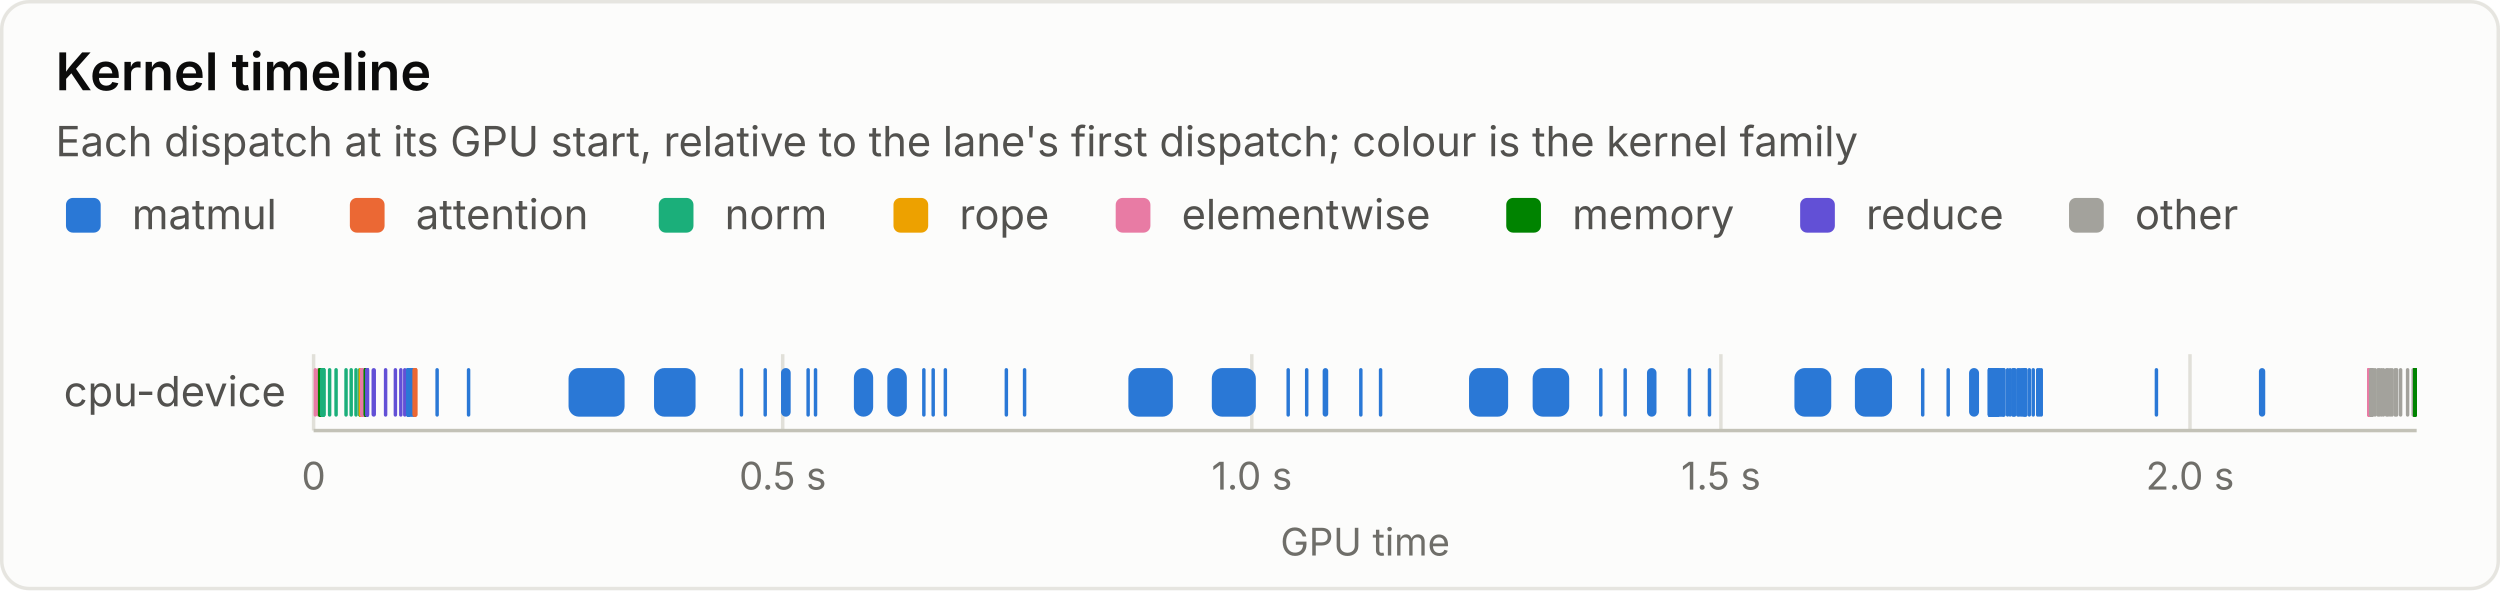
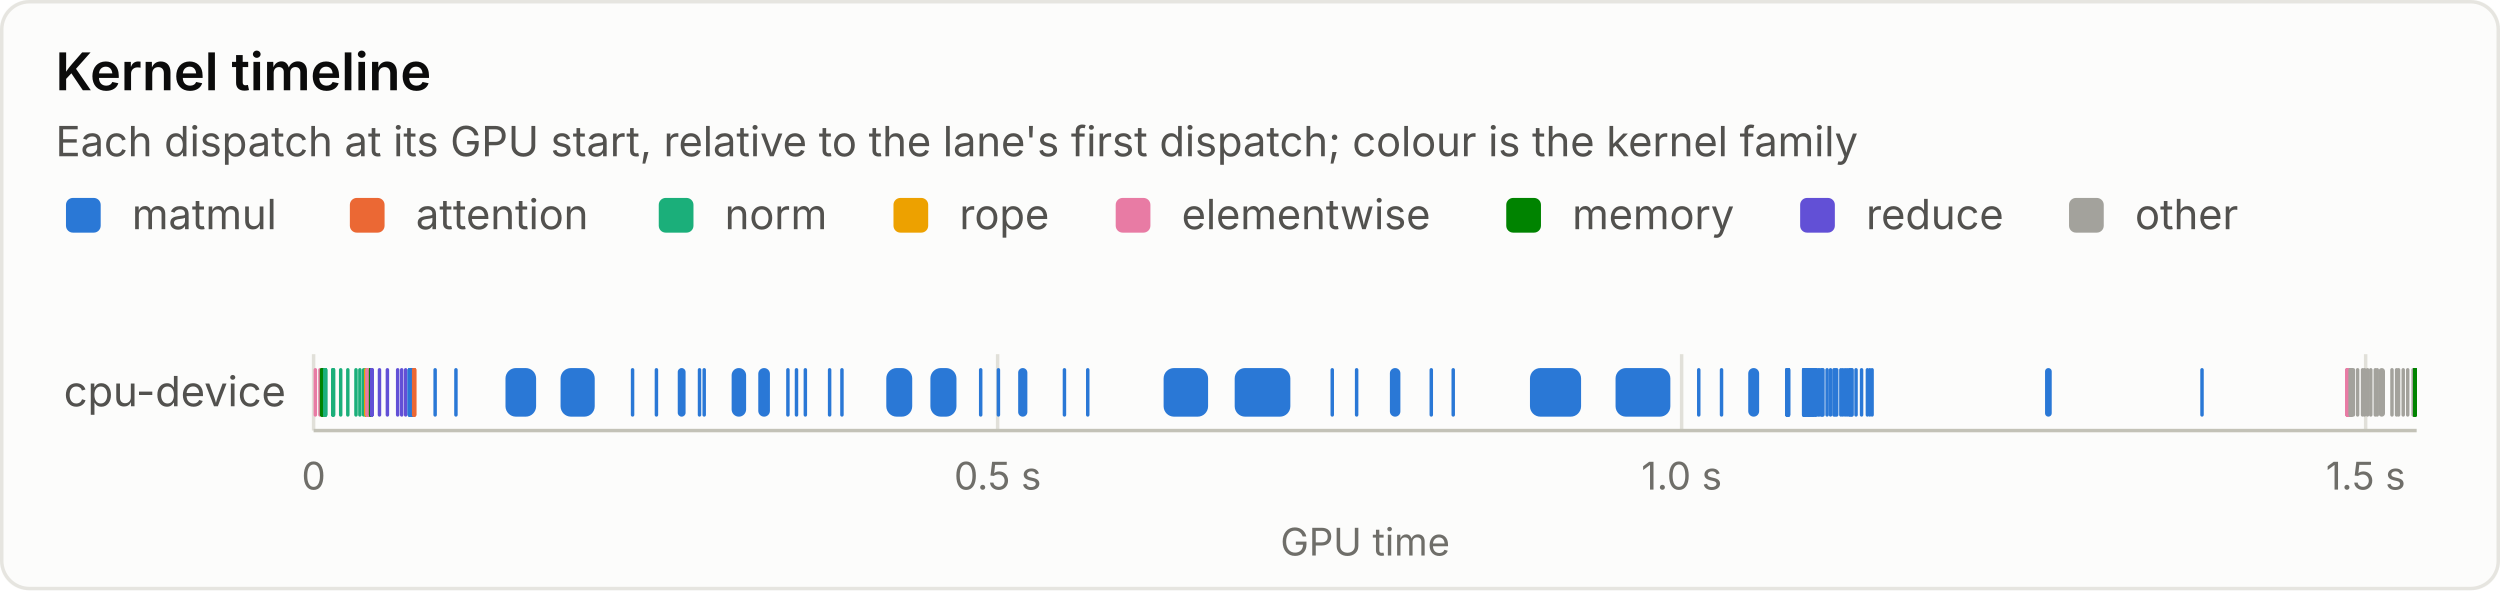
<svg xmlns="http://www.w3.org/2000/svg" width="720" height="170" viewBox="0 0 720 170" role="img" aria-labelledby="kernels-timeline-title kernels-timeline-desc">
  <style>text{font-family:system-ui,-apple-system,'Segoe UI',sans-serif}.line{fill:none;stroke-width:2;stroke-linejoin:round;stroke-linecap:round}.bg{fill:#fcfcfb}.frame{fill:none;stroke:#e6e5e0}.t1{fill:#0b0b0b}.t2{fill:#52514e}.t3{fill:#6f6e69}.grid{stroke:#e1e0d9}.axis{stroke:#c3c2b7}.ref{stroke:#52514e}.band{fill:#f0efec}.ring{stroke:#fcfcfb}.gap{stroke:#fcfcfb}.qx{fill:#f0efec}.qz{fill:#fcfcfb;stroke:#52514e}.emph{stroke:#52514e}.fn{fill:#a3a29c}.sn{stroke:#a3a29c}.f0{fill:#2a78d6}.s0{stroke:#2a78d6}.f1{fill:#eb6834}.s1{stroke:#eb6834}.f2{fill:#1baf7a}.s2{stroke:#1baf7a}.f3{fill:#eda100}.s3{stroke:#eda100}.f4{fill:#e87ba4}.s4{stroke:#e87ba4}.f5{fill:#008300}.s5{stroke:#008300}.f6{fill:#6250d6}.s6{stroke:#6250d6}.f7{fill:#e34948}.s7{stroke:#e34948}.q0{fill:#cde2fb}.q1{fill:#b7d3f6}.q2{fill:#9ec5f4}.q3{fill:#86b6ef}.q4{fill:#6da7ec}.q5{fill:#5598e7}.q6{fill:#3987e5}.q7{fill:#2a78d6}.q8{fill:#256abf}.q9{fill:#1c5cab}.q10{fill:#184f95}.q11{fill:#104281}.q12{fill:#0d366b}.fgood{fill:#0ca30c}.sgood{stroke:#0ca30c}.fwarn{fill:#fab219}.swarn{stroke:#fab219}.fserious{fill:#ec835a}.sserious{stroke:#ec835a}.fcrit{fill:#d03b3b}.scrit{stroke:#d03b3b}@media (prefers-color-scheme:dark){.bg{fill:#1a1a19}.frame{fill:none;stroke:#2c2c2a}.t1{fill:#f0efec}.t2{fill:#c3c2b7}.t3{fill:#898781}.grid{stroke:#2c2c2a}.axis{stroke:#383835}.ref{stroke:#c3c2b7}.band{fill:#242423}.ring{stroke:#1a1a19}.gap{stroke:#1a1a19}.qx{fill:#242423}.qz{fill:#1a1a19;stroke:#c3c2b7}.emph{stroke:#c3c2b7}.fn{fill:#6f6e69}.sn{stroke:#6f6e69}.f0{fill:#3987e5}.s0{stroke:#3987e5}.f1{fill:#d95926}.s1{stroke:#d95926}.f2{fill:#199e70}.s2{stroke:#199e70}.f3{fill:#c98500}.s3{stroke:#c98500}.f4{fill:#d55181}.s4{stroke:#d55181}.f5{fill:#008300}.s5{stroke:#008300}.f6{fill:#9085e9}.s6{stroke:#9085e9}.f7{fill:#e66767}.s7{stroke:#e66767}.q0{fill:#0d366b}.q1{fill:#104281}.q2{fill:#184f95}.q3{fill:#1c5cab}.q4{fill:#256abf}.q5{fill:#2a78d6}.q6{fill:#3987e5}.q7{fill:#5598e7}.q8{fill:#6da7ec}.q9{fill:#86b6ef}.q10{fill:#9ec5f4}.q11{fill:#b7d3f6}.q12{fill:#cde2fb}}</style>
  <rect class="bg" x="0" y="0" width="720" height="170" rx="8" />
  <rect class="frame" x="0.5" y="0.5" width="719" height="169" rx="8" />
  <text class="t1" x="16" y="26" font-size="15" font-weight="600">Kernel timeline</text>
  <text class="t2" x="16" y="45" font-size="12">Each dispatch at its GPU start, relative to the lane's first dispatch; colour is the kernel family</text>
  <rect class="f0" x="19" y="57" width="10" height="10" rx="2" />
  <text class="t2" x="38" y="66" font-size="12">matmul</text>
  <rect class="f1" x="100.76" y="57" width="10" height="10" rx="2" />
  <text class="t2" x="119.76" y="66" font-size="12">attention</text>
  <rect class="f2" x="189.72" y="57" width="10" height="10" rx="2" />
  <text class="t2" x="208.72" y="66" font-size="12">norm</text>
  <rect class="f3" x="257.32" y="57" width="10" height="10" rx="2" />
  <text class="t2" x="276.32" y="66" font-size="12">rope</text>
  <rect class="f4" x="321.32" y="57" width="10" height="10" rx="2" />
  <text class="t2" x="340.32" y="66" font-size="12">elementwise</text>
  <rect class="f5" x="433.8" y="57" width="10" height="10" rx="2" />
  <text class="t2" x="452.8" y="66" font-size="12">memory</text>
  <rect class="f6" x="518.44" y="57" width="10" height="10" rx="2" />
  <text class="t2" x="537.44" y="66" font-size="12">reduce</text>
  <rect class="fn" x="595.88" y="57" width="10" height="10" rx="2" />
  <text class="t2" x="614.88" y="66" font-size="12">other</text>
  <line class="grid" x1="90.32" y1="102" x2="90.32" y2="124" stroke-width="1" />
-   <line class="grid" x1="225.42" y1="102" x2="225.42" y2="124" stroke-width="1" />
-   <line class="grid" x1="360.52" y1="102" x2="360.52" y2="124" stroke-width="1" />
-   <line class="grid" x1="495.62" y1="102" x2="495.62" y2="124" stroke-width="1" />
-   <line class="grid" x1="630.72" y1="102" x2="630.72" y2="124" stroke-width="1" />
+   <line class="grid" x1="287.32" y1="102" x2="287.32" y2="124" stroke-width="1" />
+   <line class="grid" x1="484.31" y1="102" x2="484.31" y2="124" stroke-width="1" />
+   <line class="grid" x1="681.31" y1="102" x2="681.31" y2="124" stroke-width="1" />
  <text class="t2" x="82.32" y="117" font-size="12" text-anchor="end">cpu-device</text>
  <rect class="f4" x="90.32" y="106" width="1" height="14" rx="0.5" />
-   <rect class="f4" x="91.23" y="106" width="1" height="14" rx="0.5" />
-   <rect class="f5" x="91.56" y="106" width="1" height="14" rx="0.5" />
-   <rect class="f5" x="91.63" y="106" width="1" height="14" rx="0.5" />
-   <rect class="f5" x="91.7" y="106" width="1" height="14" rx="0.5" />
-   <rect class="f5" x="91.75" y="106" width="1" height="14" rx="0.5" />
-   <rect class="f5" x="91.81" y="106" width="1" height="14" rx="0.5" />
-   <rect class="f2" x="92.22" y="106" width="1" height="14" rx="0.5" />
-   <rect class="f2" x="92.24" y="106" width="1" height="14" rx="0.5" />
-   <rect class="f2" x="92.27" y="106" width="1" height="14" rx="0.5" />
-   <rect class="f2" x="92.29" y="106" width="1" height="14" rx="0.5" />
-   <rect class="f2" x="92.34" y="106" width="1" height="14" rx="0.5" />
-   <rect class="f2" x="92.35" y="106" width="1" height="14" rx="0.5" />
-   <rect class="f2" x="92.37" y="106" width="1" height="14" rx="0.5" />
-   <rect class="f2" x="92.39" y="106" width="1" height="14" rx="0.5" />
-   <rect class="f2" x="92.46" y="106" width="1" height="14" rx="0.5" />
-   <rect class="f2" x="92.5" y="106" width="1" height="14" rx="0.5" />
-   <rect class="f2" x="92.57" y="106" width="1" height="14" rx="0.5" />
-   <rect class="f2" x="92.61" y="106" width="1" height="14" rx="0.5" />
-   <rect class="f2" x="92.65" y="106" width="1" height="14" rx="0.5" />
-   <rect class="f2" x="92.74" y="106" width="1" height="14" rx="0.5" />
-   <rect class="f2" x="92.77" y="106" width="1" height="14" rx="0.5" />
-   <rect class="f2" x="94.43" y="106" width="1" height="14" rx="0.5" />
-   <rect class="f2" x="96.29" y="106" width="1" height="14" rx="0.5" />
-   <rect class="f2" x="99.16" y="106" width="1" height="14" rx="0.5" />
-   <rect class="f2" x="100.64" y="106" width="1" height="14" rx="0.5" />
-   <rect class="f2" x="102.03" y="106" width="1" height="14" rx="0.5" />
-   <rect class="f2" x="103.18" y="106" width="1" height="14" rx="0.5" />
-   <rect class="f2" x="103.2" y="106" width="1" height="14" rx="0.5" />
-   <rect class="f2" x="103.22" y="106" width="1" height="14" rx="0.5" />
-   <rect class="f2" x="103.24" y="106" width="1" height="14" rx="0.5" />
-   <rect class="f2" x="103.25" y="106" width="1" height="14" rx="0.5" />
-   <rect class="f3" x="103.31" y="106" width="1" height="14" rx="0.5" />
-   <rect class="f3" x="103.35" y="106" width="1" height="14" rx="0.5" />
-   <rect class="f3" x="103.38" y="106" width="1" height="14" rx="0.5" />
-   <rect class="f3" x="103.42" y="106" width="1" height="14" rx="0.5" />
-   <rect class="f3" x="103.45" y="106" width="1" height="14" rx="0.5" />
-   <rect class="f3" x="103.5" y="106" width="1" height="14" rx="0.5" />
-   <rect class="f3" x="103.53" y="106" width="1" height="14" rx="0.5" />
-   <rect class="f4" x="103.68" y="106" width="1" height="14" rx="0.5" />
-   <rect class="f4" x="103.71" y="106" width="1" height="14" rx="0.5" />
-   <rect class="f4" x="103.76" y="106" width="1" height="14" rx="0.5" />
-   <rect class="f4" x="103.79" y="106" width="1" height="14" rx="0.5" />
-   <rect class="f4" x="103.82" y="106" width="1" height="14" rx="0.5" />
-   <rect class="f4" x="103.9" y="106" width="1" height="14" rx="0.5" />
-   <rect class="f4" x="103.94" y="106" width="1" height="14" rx="0.5" />
-   <rect class="f4" x="103.98" y="106" width="1" height="14" rx="0.5" />
-   <rect class="f4" x="104" y="106" width="1" height="14" rx="0.5" />
-   <rect class="f4" x="104.02" y="106" width="1" height="14" rx="0.5" />
-   <rect class="f4" x="104.1" y="106" width="1" height="14" rx="0.5" />
-   <rect class="f4" x="104.13" y="106" width="1" height="14" rx="0.5" />
-   <rect class="f4" x="104.17" y="106" width="1" height="14" rx="0.5" />
-   <rect class="f4" x="104.2" y="106" width="1" height="14" rx="0.5" />
-   <rect class="f4" x="104.23" y="106" width="1" height="14" rx="0.5" />
-   <rect class="f4" x="104.28" y="106" width="1" height="14" rx="0.5" />
-   <rect class="f4" x="104.3" y="106" width="1" height="14" rx="0.5" />
-   <rect class="f4" x="104.33" y="106" width="1" height="14" rx="0.5" />
-   <rect class="f4" x="104.35" y="106" width="1" height="14" rx="0.5" />
-   <rect class="f4" x="104.37" y="106" width="1" height="14" rx="0.5" />
-   <rect class="f4" x="104.42" y="106" width="1" height="14" rx="0.5" />
-   <rect class="f4" x="104.45" y="106" width="1" height="14" rx="0.5" />
-   <rect class="f4" x="104.48" y="106" width="1" height="14" rx="0.5" />
-   <rect class="f4" x="104.5" y="106" width="1" height="14" rx="0.5" />
-   <rect class="f4" x="104.54" y="106" width="1" height="14" rx="0.5" />
-   <rect class="f4" x="104.59" y="106" width="1" height="14" rx="0.5" />
-   <rect class="f4" x="104.61" y="106" width="1" height="14" rx="0.5" />
-   <rect class="f4" x="104.63" y="106" width="1" height="14" rx="0.5" />
-   <rect class="f4" x="104.65" y="106" width="1" height="14" rx="0.5" />
-   <rect class="f4" x="104.67" y="106" width="1" height="14" rx="0.5" />
-   <rect class="f5" x="104.75" y="106" width="1" height="14" rx="0.5" />
-   <rect class="f5" x="104.77" y="106" width="1" height="14" rx="0.5" />
-   <rect class="f5" x="104.8" y="106" width="1" height="14" rx="0.5" />
-   <rect class="f5" x="104.82" y="106" width="1" height="14" rx="0.5" />
-   <rect class="f5" x="104.84" y="106" width="1" height="14" rx="0.5" />
-   <rect class="f5" x="104.9" y="106" width="1" height="14" rx="0.5" />
-   <rect class="f5" x="104.94" y="106" width="1" height="14" rx="0.5" />
-   <rect class="f5" x="104.98" y="106" width="1" height="14" rx="0.5" />
-   <rect class="f5" x="105" y="106" width="1" height="14" rx="0.5" />
-   <rect class="f5" x="105.05" y="106" width="1" height="14" rx="0.5" />
-   <rect class="f5" x="105.11" y="106" width="1" height="14" rx="0.5" />
-   <rect class="f5" x="105.14" y="106" width="1" height="14" rx="0.5" />
-   <rect class="f6" x="105.21" y="106" width="1" height="14" rx="0.5" />
-   <rect class="f6" x="105.23" y="106" width="1" height="14" rx="0.5" />
-   <rect class="f6" x="105.27" y="106" width="1" height="14" rx="0.5" />
-   <rect class="f6" x="105.29" y="106" width="1" height="14" rx="0.5" />
-   <rect class="f6" x="105.34" y="106" width="1" height="14" rx="0.5" />
-   <rect class="f6" x="107" y="106" width="1.28" height="14" rx="0.64" />
-   <rect class="f6" x="110.55" y="106" width="1" height="14" rx="0.5" />
-   <rect class="f6" x="113.37" y="106" width="1" height="14" rx="0.5" />
-   <rect class="f6" x="114.94" y="106" width="1" height="14" rx="0.5" />
-   <rect class="f6" x="116.08" y="106" width="1" height="14" rx="0.5" />
-   <rect class="f0" x="116.95" y="106" width="1" height="14" rx="0.5" />
-   <rect class="f0" x="116.97" y="106" width="1" height="14" rx="0.5" />
-   <rect class="f0" x="116.99" y="106" width="1" height="14" rx="0.5" />
-   <rect class="f0" x="117" y="106" width="1" height="14" rx="0.5" />
-   <rect class="f0" x="117.17" y="106" width="1" height="14" rx="0.5" />
-   <rect class="f0" x="117.27" y="106" width="1" height="14" rx="0.5" />
-   <rect class="f0" x="117.38" y="106" width="1" height="14" rx="0.5" />
-   <rect class="f0" x="117.45" y="106" width="1" height="14" rx="0.5" />
-   <rect class="f0" x="117.51" y="106" width="1" height="14" rx="0.5" />
-   <rect class="f0" x="117.97" y="106" width="1" height="14" rx="0.5" />
-   <rect class="f0" x="118.13" y="106" width="1" height="14" rx="0.5" />
-   <rect class="f0" x="118.62" y="106" width="1" height="14" rx="0.5" />
-   <rect class="f0" x="118.64" y="106" width="1" height="14" rx="0.5" />
-   <rect class="f0" x="118.66" y="106" width="1" height="14" rx="0.5" />
-   <rect class="f0" x="118.67" y="106" width="1" height="14" rx="0.5" />
-   <rect class="f1" x="118.82" y="106" width="1" height="14" rx="0.5" />
-   <rect class="f1" x="118.87" y="106" width="1" height="14" rx="0.5" />
+   <rect class="f4" x="91.65" y="106" width="1" height="14" rx="0.5" />
+   <rect class="f5" x="92.11" y="106" width="1" height="14" rx="0.5" />
+   <rect class="f5" x="92.21" y="106" width="1" height="14" rx="0.5" />
+   <rect class="f5" x="92.33" y="106" width="1" height="14" rx="0.5" />
+   <rect class="f5" x="92.41" y="106" width="1" height="14" rx="0.5" />
+   <rect class="f5" x="92.49" y="106" width="1" height="14" rx="0.5" />
+   <rect class="f2" x="93.02" y="106" width="1" height="14" rx="0.5" />
+   <rect class="f2" x="93.04" y="106" width="1" height="14" rx="0.5" />
+   <rect class="f2" x="93.06" y="106" width="1" height="14" rx="0.5" />
+   <rect class="f2" x="93.09" y="106" width="1" height="14" rx="0.5" />
+   <rect class="f2" x="93.15" y="106" width="1" height="14" rx="0.5" />
+   <rect class="f2" x="93.17" y="106" width="1" height="14" rx="0.5" />
+   <rect class="f2" x="93.19" y="106" width="1" height="14" rx="0.5" />
+   <rect class="f2" x="93.2" y="106" width="1" height="14" rx="0.5" />
+   <rect class="f2" x="93.26" y="106" width="1" height="14" rx="0.5" />
+   <rect class="f2" x="93.29" y="106" width="1" height="14" rx="0.5" />
+   <rect class="f2" x="95.33" y="106" width="1" height="14" rx="0.5" />
+   <rect class="f2" x="95.37" y="106" width="1" height="14" rx="0.5" />
+   <rect class="f2" x="95.41" y="106" width="1" height="14" rx="0.5" />
+   <rect class="f2" x="95.52" y="106" width="1" height="14" rx="0.5" />
+   <rect class="f2" x="95.56" y="106" width="1" height="14" rx="0.5" />
+   <rect class="f2" x="97.62" y="106" width="1" height="14" rx="0.5" />
+   <rect class="f2" x="99.67" y="106" width="1" height="14" rx="0.5" />
+   <rect class="f2" x="102.02" y="106" width="1" height="14" rx="0.5" />
+   <rect class="f2" x="103.15" y="106" width="1" height="14" rx="0.5" />
+   <rect class="f2" x="104.24" y="106" width="1" height="14" rx="0.5" />
+   <rect class="f2" x="104.87" y="106" width="1" height="14" rx="0.5" />
+   <rect class="f2" x="104.88" y="106" width="1" height="14" rx="0.5" />
+   <rect class="f2" x="104.9" y="106" width="1" height="14" rx="0.5" />
+   <rect class="f2" x="104.9" y="106" width="1" height="14" rx="0.5" />
+   <rect class="f2" x="104.91" y="106" width="1" height="14" rx="0.5" />
+   <rect class="f3" x="104.95" y="106" width="1" height="14" rx="0.5" />
+   <rect class="f3" x="104.97" y="106" width="1" height="14" rx="0.5" />
+   <rect class="f3" x="105" y="106" width="1" height="14" rx="0.5" />
+   <rect class="f3" x="105.02" y="106" width="1" height="14" rx="0.5" />
+   <rect class="f3" x="105.04" y="106" width="1" height="14" rx="0.5" />
+   <rect class="f3" x="105.08" y="106" width="1" height="14" rx="0.5" />
+   <rect class="f3" x="105.09" y="106" width="1" height="14" rx="0.5" />
+   <rect class="f4" x="105.26" y="106" width="1" height="14" rx="0.5" />
+   <rect class="f4" x="105.29" y="106" width="1" height="14" rx="0.5" />
+   <rect class="f4" x="105.32" y="106" width="1" height="14" rx="0.5" />
+   <rect class="f4" x="105.33" y="106" width="1" height="14" rx="0.5" />
+   <rect class="f4" x="105.35" y="106" width="1" height="14" rx="0.5" />
+   <rect class="f4" x="105.4" y="106" width="1" height="14" rx="0.5" />
+   <rect class="f4" x="105.43" y="106" width="1" height="14" rx="0.5" />
+   <rect class="f4" x="105.45" y="106" width="1" height="14" rx="0.5" />
+   <rect class="f4" x="105.46" y="106" width="1" height="14" rx="0.5" />
+   <rect class="f4" x="105.48" y="106" width="1" height="14" rx="0.5" />
+   <rect class="f4" x="105.52" y="106" width="1" height="14" rx="0.5" />
+   <rect class="f4" x="105.54" y="106" width="1" height="14" rx="0.5" />
+   <rect class="f4" x="105.56" y="106" width="1" height="14" rx="0.5" />
+   <rect class="f4" x="105.58" y="106" width="1" height="14" rx="0.5" />
+   <rect class="f4" x="105.6" y="106" width="1" height="14" rx="0.5" />
+   <rect class="f4" x="105.63" y="106" width="1" height="14" rx="0.5" />
+   <rect class="f4" x="105.64" y="106" width="1" height="14" rx="0.5" />
+   <rect class="f4" x="105.65" y="106" width="1" height="14" rx="0.5" />
+   <rect class="f4" x="105.65" y="106" width="1" height="14" rx="0.5" />
+   <rect class="f4" x="105.66" y="106" width="1" height="14" rx="0.5" />
+   <rect class="f4" x="105.69" y="106" width="1" height="14" rx="0.5" />
+   <rect class="f4" x="105.71" y="106" width="1" height="14" rx="0.5" />
+   <rect class="f4" x="105.72" y="106" width="1" height="14" rx="0.5" />
+   <rect class="f4" x="105.74" y="106" width="1" height="14" rx="0.5" />
+   <rect class="f4" x="105.75" y="106" width="1" height="14" rx="0.5" />
+   <rect class="f4" x="105.77" y="106" width="1" height="14" rx="0.5" />
+   <rect class="f4" x="105.79" y="106" width="1" height="14" rx="0.5" />
+   <rect class="f4" x="106.16" y="106" width="1" height="14" rx="0.5" />
+   <rect class="f4" x="106.19" y="106" width="1" height="14" rx="0.5" />
+   <rect class="f4" x="106.2" y="106" width="1" height="14" rx="0.5" />
+   <rect class="f5" x="106.24" y="106" width="1" height="14" rx="0.5" />
+   <rect class="f5" x="106.25" y="106" width="1" height="14" rx="0.5" />
+   <rect class="f5" x="106.27" y="106" width="1" height="14" rx="0.5" />
+   <rect class="f5" x="106.28" y="106" width="1" height="14" rx="0.5" />
+   <rect class="f5" x="106.29" y="106" width="1" height="14" rx="0.5" />
+   <rect class="f5" x="106.32" y="106" width="1" height="14" rx="0.5" />
+   <rect class="f5" x="106.36" y="106" width="1" height="14" rx="0.5" />
+   <rect class="f5" x="106.4" y="106" width="1" height="14" rx="0.5" />
+   <rect class="f5" x="106.42" y="106" width="1" height="14" rx="0.5" />
+   <rect class="f5" x="106.43" y="106" width="1" height="14" rx="0.5" />
+   <rect class="f5" x="106.47" y="106" width="1" height="14" rx="0.5" />
+   <rect class="f5" x="106.49" y="106" width="1" height="14" rx="0.5" />
+   <rect class="f6" x="106.54" y="106" width="1" height="14" rx="0.5" />
+   <rect class="f6" x="106.57" y="106" width="1" height="14" rx="0.5" />
+   <rect class="f6" x="106.6" y="106" width="1" height="14" rx="0.5" />
+   <rect class="f6" x="106.61" y="106" width="1" height="14" rx="0.5" />
+   <rect class="f6" x="106.65" y="106" width="1" height="14" rx="0.5" />
+   <rect class="f6" x="108.79" y="106" width="1" height="14" rx="0.5" />
+   <rect class="f6" x="111.07" y="106" width="1" height="14" rx="0.5" />
+   <rect class="f6" x="114.03" y="106" width="1" height="14" rx="0.5" />
+   <rect class="f6" x="115.19" y="106" width="1" height="14" rx="0.5" />
+   <rect class="f6" x="116.33" y="106" width="1" height="14" rx="0.5" />
+   <rect class="f0" x="117.41" y="106" width="1" height="14" rx="0.5" />
+   <rect class="f0" x="117.43" y="106" width="1" height="14" rx="0.5" />
+   <rect class="f0" x="117.44" y="106" width="1" height="14" rx="0.5" />
+   <rect class="f0" x="117.46" y="106" width="1" height="14" rx="0.5" />
+   <rect class="f0" x="117.64" y="106" width="1" height="14" rx="0.5" />
+   <rect class="f0" x="117.76" y="106" width="1" height="14" rx="0.5" />
+   <rect class="f0" x="117.91" y="106" width="1" height="14" rx="0.5" />
+   <rect class="f0" x="117.98" y="106" width="1" height="14" rx="0.5" />
+   <rect class="f0" x="118.05" y="106" width="1" height="14" rx="0.5" />
+   <rect class="f0" x="118.29" y="106" width="1" height="14" rx="0.5" />
+   <rect class="f0" x="118.4" y="106" width="1" height="14" rx="0.5" />
+   <rect class="f0" x="118.49" y="106" width="1" height="14" rx="0.5" />
+   <rect class="f0" x="118.5" y="106" width="1" height="14" rx="0.5" />
+   <rect class="f0" x="118.52" y="106" width="1" height="14" rx="0.5" />
+   <rect class="f0" x="118.53" y="106" width="1" height="14" rx="0.5" />
+   <rect class="f1" x="118.64" y="106" width="1" height="14" rx="0.5" />
+   <rect class="f1" x="118.68" y="106" width="1" height="14" rx="0.5" />
+   <rect class="f1" x="118.73" y="106" width="1" height="14" rx="0.5" />
+   <rect class="f1" x="118.76" y="106" width="1" height="14" rx="0.5" />
+   <rect class="f1" x="118.79" y="106" width="1" height="14" rx="0.5" />
+   <rect class="f1" x="118.89" y="106" width="1" height="14" rx="0.5" />
  <rect class="f1" x="118.92" y="106" width="1" height="14" rx="0.5" />
-   <rect class="f1" x="118.96" y="106" width="1" height="14" rx="0.5" />
-   <rect class="f1" x="118.99" y="106" width="1" height="14" rx="0.5" />
-   <rect class="f1" x="119.18" y="106" width="1" height="14" rx="0.5" />
-   <rect class="f1" x="119.23" y="106" width="1" height="14" rx="0.5" />
-   <rect class="f0" x="125.39" y="106" width="1" height="14" rx="0.5" />
-   <rect class="f0" x="134.45" y="106" width="1" height="14" rx="0.5" />
-   <rect class="f0" x="163.74" y="106" width="16.14" height="14" rx="3" />
-   <rect class="f0" x="188.36" y="106" width="11.96" height="14" rx="3" />
-   <rect class="f0" x="213.03" y="106" width="1" height="14" rx="0.5" />
-   <rect class="f0" x="219.88" y="106" width="1" height="14" rx="0.5" />
-   <rect class="f0" x="224.93" y="106" width="2.79" height="14" rx="1.39" />
-   <rect class="f0" x="232.24" y="106" width="1" height="14" rx="0.5" />
-   <rect class="f0" x="234.37" y="106" width="1" height="14" rx="0.5" />
-   <rect class="f0" x="245.92" y="106" width="5.55" height="14" rx="2.77" />
-   <rect class="f0" x="255.55" y="106" width="5.62" height="14" rx="2.81" />
-   <rect class="f0" x="265.57" y="106" width="1" height="14" rx="0.5" />
-   <rect class="f0" x="268.26" y="106" width="1" height="14" rx="0.5" />
-   <rect class="f0" x="271.76" y="106" width="1" height="14" rx="0.5" />
-   <rect class="f0" x="289.33" y="106" width="1" height="14" rx="0.5" />
-   <rect class="f0" x="294.58" y="106" width="1" height="14" rx="0.5" />
-   <rect class="f0" x="324.97" y="106" width="12.81" height="14" rx="3" />
-   <rect class="f0" x="349" y="106" width="12.68" height="14" rx="3" />
-   <rect class="f0" x="370.5" y="106" width="1" height="14" rx="0.5" />
-   <rect class="f0" x="375.83" y="106" width="1" height="14" rx="0.5" />
-   <rect class="f0" x="380.92" y="106" width="1.61" height="14" rx="0.81" />
-   <rect class="f0" x="391.42" y="106" width="1" height="14" rx="0.5" />
-   <rect class="f0" x="397.11" y="106" width="1" height="14" rx="0.5" />
-   <rect class="f0" x="423.08" y="106" width="11.26" height="14" rx="3" />
-   <rect class="f0" x="441.4" y="106" width="10.53" height="14" rx="3" />
-   <rect class="f0" x="460.53" y="106" width="1" height="14" rx="0.5" />
-   <rect class="f0" x="467.55" y="106" width="1" height="14" rx="0.5" />
-   <rect class="f0" x="474.33" y="106" width="2.74" height="14" rx="1.37" />
-   <rect class="f0" x="486.06" y="106" width="1" height="14" rx="0.5" />
-   <rect class="f0" x="491.83" y="106" width="1" height="14" rx="0.5" />
-   <rect class="f0" x="516.79" y="106" width="10.61" height="14" rx="3" />
-   <rect class="f0" x="534.21" y="106" width="10.69" height="14" rx="3" />
-   <rect class="f0" x="553.24" y="106" width="1" height="14" rx="0.5" />
-   <rect class="f0" x="560.58" y="106" width="1" height="14" rx="0.5" />
-   <rect class="f0" x="567.09" y="106" width="2.87" height="14" rx="1.44" />
-   <rect class="f0" x="572.46" y="106" width="1" height="14" rx="0.5" />
-   <rect class="f0" x="572.48" y="106" width="1" height="14" rx="0.5" />
-   <rect class="f0" x="572.52" y="106" width="1" height="14" rx="0.5" />
-   <rect class="f0" x="572.52" y="106" width="1" height="14" rx="0.5" />
-   <rect class="f0" x="572.53" y="106" width="1" height="14" rx="0.5" />
-   <rect class="f0" x="572.54" y="106" width="1" height="14" rx="0.5" />
-   <rect class="f0" x="572.55" y="106" width="1" height="14" rx="0.5" />
-   <rect class="f0" x="572.6" y="106" width="1" height="14" rx="0.5" />
-   <rect class="f0" x="572.64" y="106" width="1" height="14" rx="0.5" />
-   <rect class="f0" x="572.7" y="106" width="1" height="14" rx="0.5" />
-   <rect class="f0" x="572.73" y="106" width="1" height="14" rx="0.5" />
-   <rect class="f0" x="572.77" y="106" width="1" height="14" rx="0.5" />
-   <rect class="f0" x="572.82" y="106" width="1" height="14" rx="0.5" />
-   <rect class="f0" x="572.84" y="106" width="1" height="14" rx="0.5" />
-   <rect class="f0" x="572.86" y="106" width="1" height="14" rx="0.5" />
-   <rect class="f0" x="572.87" y="106" width="1" height="14" rx="0.5" />
-   <rect class="f0" x="572.91" y="106" width="1" height="14" rx="0.5" />
-   <rect class="f0" x="573.2" y="106" width="1" height="14" rx="0.5" />
-   <rect class="f0" x="573.22" y="106" width="1" height="14" rx="0.5" />
-   <rect class="f0" x="573.23" y="106" width="1" height="14" rx="0.5" />
-   <rect class="f0" x="573.28" y="106" width="1" height="14" rx="0.5" />
-   <rect class="f0" x="573.37" y="106" width="1" height="14" rx="0.5" />
-   <rect class="f0" x="573.42" y="106" width="1" height="14" rx="0.5" />
-   <rect class="f0" x="573.46" y="106" width="1" height="14" rx="0.5" />
-   <rect class="f0" x="573.49" y="106" width="1" height="14" rx="0.5" />
-   <rect class="f0" x="573.52" y="106" width="1" height="14" rx="0.5" />
-   <rect class="f0" x="573.66" y="106" width="1" height="14" rx="0.5" />
-   <rect class="f0" x="573.78" y="106" width="1" height="14" rx="0.5" />
-   <rect class="f0" x="573.91" y="106" width="1" height="14" rx="0.5" />
-   <rect class="f0" x="573.96" y="106" width="1" height="14" rx="0.5" />
-   <rect class="f0" x="574.02" y="106" width="1" height="14" rx="0.5" />
-   <rect class="f0" x="574.17" y="106" width="1" height="14" rx="0.5" />
-   <rect class="f0" x="574.29" y="106" width="1" height="14" rx="0.5" />
-   <rect class="f0" x="574.43" y="106" width="1" height="14" rx="0.5" />
-   <rect class="f0" x="574.49" y="106" width="1" height="14" rx="0.5" />
-   <rect class="f0" x="574.54" y="106" width="1" height="14" rx="0.5" />
-   <rect class="f0" x="574.72" y="106" width="1" height="14" rx="0.5" />
-   <rect class="f0" x="574.84" y="106" width="1" height="14" rx="0.5" />
-   <rect class="f0" x="574.99" y="106" width="1" height="14" rx="0.5" />
-   <rect class="f0" x="575.07" y="106" width="1" height="14" rx="0.5" />
-   <rect class="f0" x="575.14" y="106" width="1" height="14" rx="0.5" />
-   <rect class="f0" x="575.62" y="106" width="1" height="14" rx="0.5" />
-   <rect class="f0" x="575.9" y="106" width="1" height="14" rx="0.5" />
-   <rect class="f0" x="576.31" y="106" width="1" height="14" rx="0.5" />
-   <rect class="f0" x="576.48" y="106" width="1" height="14" rx="0.5" />
-   <rect class="f0" x="576.65" y="106" width="1" height="14" rx="0.5" />
-   <rect class="f0" x="577.69" y="106" width="1" height="14" rx="0.5" />
-   <rect class="f0" x="578.41" y="106" width="1" height="14" rx="0.5" />
-   <rect class="f0" x="579.19" y="106" width="1" height="14" rx="0.5" />
-   <rect class="f0" x="579.47" y="106" width="1" height="14" rx="0.5" />
-   <rect class="f0" x="579.75" y="106" width="1" height="14" rx="0.5" />
-   <rect class="f0" x="580.64" y="106" width="1" height="14" rx="0.5" />
-   <rect class="f0" x="581.03" y="106" width="1" height="14" rx="0.5" />
-   <rect class="f0" x="581.55" y="106" width="1" height="14" rx="0.5" />
-   <rect class="f0" x="581.99" y="106" width="1" height="14" rx="0.5" />
-   <rect class="f0" x="582.38" y="106" width="1" height="14" rx="0.5" />
-   <rect class="f0" x="582.57" y="106" width="1" height="14" rx="0.5" />
-   <rect class="f0" x="582.79" y="106" width="1" height="14" rx="0.5" />
-   <rect class="f0" x="582.95" y="106" width="1" height="14" rx="0.5" />
-   <rect class="f0" x="583.95" y="106" width="1" height="14" rx="0.5" />
-   <rect class="f0" x="585.07" y="106" width="1" height="14" rx="0.5" />
-   <rect class="f0" x="586.36" y="106" width="1" height="14" rx="0.5" />
-   <rect class="f0" x="586.86" y="106" width="1" height="14" rx="0.5" />
-   <rect class="f0" x="587.38" y="106" width="1" height="14" rx="0.5" />
-   <rect class="f0" x="620.55" y="106" width="1" height="14" rx="0.5" />
-   <rect class="f0" x="650.57" y="106" width="1.82" height="14" rx="0.91" />
-   <rect class="f4" x="681.7" y="106" width="1" height="14" rx="0.5" />
-   <rect class="f4" x="681.71" y="106" width="1" height="14" rx="0.5" />
-   <rect class="f4" x="681.75" y="106" width="1" height="14" rx="0.5" />
-   <rect class="f4" x="681.78" y="106" width="1" height="14" rx="0.5" />
-   <rect class="f4" x="681.8" y="106" width="1" height="14" rx="0.5" />
-   <rect class="f4" x="681.81" y="106" width="1" height="14" rx="0.5" />
-   <rect class="f4" x="681.83" y="106" width="1" height="14" rx="0.5" />
-   <rect class="f4" x="681.86" y="106" width="1" height="14" rx="0.5" />
-   <rect class="f4" x="681.88" y="106" width="1" height="14" rx="0.5" />
-   <rect class="f4" x="681.89" y="106" width="1" height="14" rx="0.5" />
-   <rect class="f4" x="681.9" y="106" width="1" height="14" rx="0.5" />
-   <rect class="f4" x="681.91" y="106" width="1" height="14" rx="0.5" />
-   <rect class="f4" x="681.93" y="106" width="1" height="14" rx="0.5" />
-   <rect class="f4" x="681.93" y="106" width="1" height="14" rx="0.5" />
-   <rect class="f4" x="681.94" y="106" width="1" height="14" rx="0.5" />
-   <rect class="f4" x="681.95" y="106" width="1" height="14" rx="0.5" />
-   <rect class="f4" x="681.95" y="106" width="1" height="14" rx="0.5" />
-   <rect class="f4" x="681.97" y="106" width="1" height="14" rx="0.5" />
-   <rect class="f4" x="681.97" y="106" width="1" height="14" rx="0.5" />
-   <rect class="f4" x="681.98" y="106" width="1" height="14" rx="0.5" />
-   <rect class="f4" x="681.99" y="106" width="1" height="14" rx="0.5" />
-   <rect class="f4" x="681.99" y="106" width="1" height="14" rx="0.5" />
-   <rect class="f4" x="682.01" y="106" width="1" height="14" rx="0.5" />
-   <rect class="f4" x="682.02" y="106" width="1" height="14" rx="0.5" />
-   <rect class="f4" x="682.03" y="106" width="1" height="14" rx="0.5" />
-   <rect class="f4" x="682.04" y="106" width="1" height="14" rx="0.5" />
-   <rect class="f4" x="682.04" y="106" width="1" height="14" rx="0.5" />
-   <rect class="f4" x="682.07" y="106" width="1" height="14" rx="0.5" />
-   <rect class="f4" x="682.07" y="106" width="1" height="14" rx="0.5" />
-   <rect class="f4" x="682.08" y="106" width="1" height="14" rx="0.5" />
-   <rect class="f4" x="682.09" y="106" width="1" height="14" rx="0.5" />
-   <rect class="f4" x="682.09" y="106" width="1" height="14" rx="0.5" />
-   <rect class="f4" x="682.11" y="106" width="1" height="14" rx="0.5" />
-   <rect class="f4" x="682.11" y="106" width="1" height="14" rx="0.5" />
-   <rect class="f4" x="682.12" y="106" width="1" height="14" rx="0.5" />
-   <rect class="f4" x="682.12" y="106" width="1" height="14" rx="0.5" />
-   <rect class="f4" x="682.13" y="106" width="1" height="14" rx="0.5" />
-   <rect class="f4" x="682.16" y="106" width="1" height="14" rx="0.5" />
-   <rect class="f4" x="682.17" y="106" width="1" height="14" rx="0.5" />
-   <rect class="f4" x="682.2" y="106" width="1" height="14" rx="0.5" />
-   <rect class="f4" x="682.21" y="106" width="1" height="14" rx="0.5" />
-   <rect class="f4" x="682.22" y="106" width="1" height="14" rx="0.5" />
-   <rect class="f4" x="682.25" y="106" width="1" height="14" rx="0.5" />
-   <rect class="f4" x="682.26" y="106" width="1" height="14" rx="0.5" />
-   <rect class="f4" x="682.27" y="106" width="1" height="14" rx="0.5" />
-   <rect class="f4" x="682.27" y="106" width="1" height="14" rx="0.5" />
-   <rect class="f4" x="682.28" y="106" width="1" height="14" rx="0.5" />
-   <rect class="f4" x="682.31" y="106" width="1" height="14" rx="0.5" />
-   <rect class="f4" x="682.32" y="106" width="1" height="14" rx="0.5" />
-   <rect class="f4" x="682.34" y="106" width="1" height="14" rx="0.5" />
-   <rect class="f4" x="682.35" y="106" width="1" height="14" rx="0.5" />
-   <rect class="f4" x="682.38" y="106" width="1" height="14" rx="0.5" />
-   <rect class="fn" x="682.41" y="106" width="1" height="14" rx="0.5" />
-   <rect class="fn" x="682.42" y="106" width="1" height="14" rx="0.5" />
-   <rect class="fn" x="682.44" y="106" width="1" height="14" rx="0.5" />
-   <rect class="fn" x="682.44" y="106" width="1" height="14" rx="0.5" />
-   <rect class="fn" x="682.46" y="106" width="1" height="14" rx="0.5" />
-   <rect class="fn" x="682.46" y="106" width="1" height="14" rx="0.5" />
-   <rect class="fn" x="682.48" y="106" width="1" height="14" rx="0.5" />
-   <rect class="fn" x="682.48" y="106" width="1" height="14" rx="0.5" />
-   <rect class="fn" x="682.49" y="106" width="1" height="14" rx="0.5" />
-   <rect class="fn" x="682.5" y="106" width="1" height="14" rx="0.5" />
-   <rect class="fn" x="682.51" y="106" width="1" height="14" rx="0.5" />
-   <rect class="fn" x="682.51" y="106" width="1" height="14" rx="0.5" />
-   <rect class="fn" x="682.53" y="106" width="1" height="14" rx="0.5" />
-   <rect class="fn" x="682.54" y="106" width="1" height="14" rx="0.5" />
-   <rect class="fn" x="682.56" y="106" width="1" height="14" rx="0.5" />
-   <rect class="fn" x="682.57" y="106" width="1" height="14" rx="0.5" />
-   <rect class="fn" x="682.58" y="106" width="1" height="14" rx="0.5" />
-   <rect class="fn" x="682.59" y="106" width="1" height="14" rx="0.5" />
-   <rect class="fn" x="682.98" y="106" width="1" height="14" rx="0.5" />
-   <rect class="fn" x="683.53" y="106" width="1" height="14" rx="0.5" />
-   <rect class="fn" x="684.37" y="106" width="1" height="14" rx="0.5" />
-   <rect class="fn" x="684.79" y="106" width="1" height="14" rx="0.5" />
-   <rect class="fn" x="685.37" y="106" width="1" height="14" rx="0.5" />
-   <rect class="fn" x="685.94" y="106" width="1" height="14" rx="0.5" />
-   <rect class="fn" x="686.82" y="106" width="1" height="14" rx="0.5" />
-   <rect class="fn" x="687.25" y="106" width="1" height="14" rx="0.5" />
-   <rect class="fn" x="687.85" y="106" width="1" height="14" rx="0.5" />
-   <rect class="fn" x="688.41" y="106" width="1" height="14" rx="0.5" />
-   <rect class="fn" x="689.31" y="106" width="1" height="14" rx="0.5" />
-   <rect class="fn" x="689.73" y="106" width="1" height="14" rx="0.5" />
-   <rect class="fn" x="690.87" y="106" width="1" height="14" rx="0.5" />
-   <rect class="fn" x="692.89" y="106" width="1" height="14" rx="0.5" />
-   <rect class="fn" x="694.51" y="106" width="1" height="14" rx="0.5" />
+   <rect class="f0" x="124.82" y="106" width="1" height="14" rx="0.5" />
+   <rect class="f0" x="130.81" y="106" width="1" height="14" rx="0.5" />
+   <rect class="f0" x="145.58" y="106" width="8.82" height="14" rx="3" />
+   <rect class="f0" x="161.44" y="106" width="9.84" height="14" rx="3" />
+   <rect class="f0" x="181.68" y="106" width="1" height="14" rx="0.5" />
+   <rect class="f0" x="188.55" y="106" width="1" height="14" rx="0.5" />
+   <rect class="f0" x="195.19" y="106" width="2.26" height="14" rx="1.13" />
+   <rect class="f0" x="200.96" y="106" width="1" height="14" rx="0.5" />
+   <rect class="f0" x="202.31" y="106" width="1" height="14" rx="0.5" />
+   <rect class="f0" x="210.71" y="106" width="4.17" height="14" rx="2.08" />
+   <rect class="f0" x="218.38" y="106" width="3.36" height="14" rx="1.68" />
+   <rect class="f0" x="226.42" y="106" width="1" height="14" rx="0.5" />
+   <rect class="f0" x="228.89" y="106" width="1" height="14" rx="0.5" />
+   <rect class="f0" x="231.44" y="106" width="1" height="14" rx="0.5" />
+   <rect class="f0" x="238.43" y="106" width="1" height="14" rx="0.5" />
+   <rect class="f0" x="241.98" y="106" width="1" height="14" rx="0.5" />
+   <rect class="f0" x="255.25" y="106" width="7.47" height="14" rx="3" />
+   <rect class="f0" x="267.95" y="106" width="7.51" height="14" rx="3" />
+   <rect class="f0" x="281.94" y="106" width="1" height="14" rx="0.5" />
+   <rect class="f0" x="287.04" y="106" width="1" height="14" rx="0.5" />
+   <rect class="f0" x="293.23" y="106" width="2.65" height="14" rx="1.33" />
+   <rect class="f0" x="306.06" y="106" width="1" height="14" rx="0.5" />
+   <rect class="f0" x="312.77" y="106" width="1" height="14" rx="0.5" />
+   <rect class="f0" x="335.12" y="106" width="12.81" height="14" rx="3" />
+   <rect class="f0" x="355.59" y="106" width="16.03" height="14" rx="3" />
+   <rect class="f0" x="383.19" y="106" width="1" height="14" rx="0.5" />
+   <rect class="f0" x="390.21" y="106" width="1" height="14" rx="0.5" />
+   <rect class="f0" x="400.29" y="106" width="3.02" height="14" rx="1.51" />
+   <rect class="f0" x="411.71" y="106" width="1" height="14" rx="0.5" />
+   <rect class="f0" x="418.03" y="106" width="1" height="14" rx="0.5" />
+   <rect class="f0" x="440.63" y="106" width="14.72" height="14" rx="3" />
+   <rect class="f0" x="465.28" y="106" width="15.78" height="14" rx="3" />
+   <rect class="f0" x="488.74" y="106" width="1" height="14" rx="0.5" />
+   <rect class="f0" x="495.3" y="106" width="1" height="14" rx="0.5" />
+   <rect class="f0" x="503.49" y="106" width="3.14" height="14" rx="1.57" />
+   <rect class="f0" x="514.14" y="106" width="1" height="14" rx="0.5" />
+   <rect class="f0" x="514.15" y="106" width="1" height="14" rx="0.5" />
+   <rect class="f0" x="514.18" y="106" width="1" height="14" rx="0.5" />
+   <rect class="f0" x="514.19" y="106" width="1" height="14" rx="0.5" />
+   <rect class="f0" x="514.19" y="106" width="1" height="14" rx="0.5" />
+   <rect class="f0" x="514.2" y="106" width="1" height="14" rx="0.5" />
+   <rect class="f0" x="514.21" y="106" width="1" height="14" rx="0.5" />
+   <rect class="f0" x="514.29" y="106" width="1" height="14" rx="0.5" />
+   <rect class="f0" x="514.32" y="106" width="1" height="14" rx="0.5" />
+   <rect class="f0" x="514.38" y="106" width="1" height="14" rx="0.5" />
+   <rect class="f0" x="514.42" y="106" width="1" height="14" rx="0.5" />
+   <rect class="f0" x="514.45" y="106" width="1" height="14" rx="0.5" />
+   <rect class="f0" x="514.5" y="106" width="1" height="14" rx="0.5" />
+   <rect class="f0" x="514.52" y="106" width="1" height="14" rx="0.5" />
+   <rect class="f0" x="514.54" y="106" width="1" height="14" rx="0.5" />
+   <rect class="f0" x="514.55" y="106" width="1" height="14" rx="0.5" />
+   <rect class="f0" x="514.63" y="106" width="1" height="14" rx="0.5" />
+   <rect class="f0" x="518.94" y="106" width="1" height="14" rx="0.5" />
+   <rect class="f0" x="518.98" y="106" width="1" height="14" rx="0.5" />
+   <rect class="f0" x="519" y="106" width="1" height="14" rx="0.5" />
+   <rect class="f0" x="519.01" y="106" width="1" height="14" rx="0.5" />
+   <rect class="f0" x="519.08" y="106" width="1" height="14" rx="0.5" />
+   <rect class="f0" x="519.09" y="106" width="1" height="14" rx="0.5" />
+   <rect class="f0" x="519.11" y="106" width="1" height="14" rx="0.5" />
+   <rect class="f0" x="519.12" y="106" width="1" height="14" rx="0.5" />
+   <rect class="f0" x="519.14" y="106" width="1" height="14" rx="0.5" />
+   <rect class="f0" x="519.19" y="106" width="1" height="14" rx="0.5" />
+   <rect class="f0" x="519.22" y="106" width="1" height="14" rx="0.5" />
+   <rect class="f0" x="519.26" y="106" width="1" height="14" rx="0.5" />
+   <rect class="f0" x="519.3" y="106" width="1" height="14" rx="0.5" />
+   <rect class="f0" x="519.33" y="106" width="1" height="14" rx="0.5" />
+   <rect class="f0" x="519.42" y="106" width="1" height="14" rx="0.5" />
+   <rect class="f0" x="519.48" y="106" width="1" height="14" rx="0.5" />
+   <rect class="f0" x="519.54" y="106" width="1" height="14" rx="0.5" />
+   <rect class="f0" x="519.59" y="106" width="1" height="14" rx="0.5" />
+   <rect class="f0" x="519.8" y="106" width="1" height="14" rx="0.5" />
+   <rect class="f0" x="519.93" y="106" width="1" height="14" rx="0.5" />
+   <rect class="f0" x="520.08" y="106" width="1" height="14" rx="0.5" />
+   <rect class="f0" x="520.16" y="106" width="1" height="14" rx="0.5" />
+   <rect class="f0" x="520.24" y="106" width="1" height="14" rx="0.5" />
+   <rect class="f0" x="520.37" y="106" width="1" height="14" rx="0.5" />
+   <rect class="f0" x="520.44" y="106" width="1" height="14" rx="0.5" />
+   <rect class="f0" x="520.52" y="106" width="1" height="14" rx="0.5" />
+   <rect class="f0" x="520.56" y="106" width="1" height="14" rx="0.5" />
+   <rect class="f0" x="520.6" y="106" width="1" height="14" rx="0.5" />
+   <rect class="f0" x="520.76" y="106" width="1" height="14" rx="0.5" />
+   <rect class="f0" x="520.87" y="106" width="1" height="14" rx="0.5" />
+   <rect class="f0" x="521.03" y="106" width="1" height="14" rx="0.5" />
+   <rect class="f0" x="521.11" y="106" width="1" height="14" rx="0.5" />
+   <rect class="f0" x="521.18" y="106" width="1" height="14" rx="0.5" />
+   <rect class="f0" x="521.4" y="106" width="1" height="14" rx="0.5" />
+   <rect class="f0" x="521.52" y="106" width="1" height="14" rx="0.5" />
+   <rect class="f0" x="521.64" y="106" width="1" height="14" rx="0.5" />
+   <rect class="f0" x="521.69" y="106" width="1" height="14" rx="0.5" />
+   <rect class="f0" x="521.74" y="106" width="1" height="14" rx="0.5" />
+   <rect class="f0" x="521.95" y="106" width="1" height="14" rx="0.5" />
+   <rect class="f0" x="522.14" y="106" width="1" height="14" rx="0.5" />
+   <rect class="f0" x="522.36" y="106" width="1" height="14" rx="0.5" />
+   <rect class="f0" x="522.44" y="106" width="1" height="14" rx="0.5" />
+   <rect class="f0" x="522.52" y="106" width="1" height="14" rx="0.5" />
+   <rect class="f0" x="523.07" y="106" width="1" height="14" rx="0.5" />
+   <rect class="f0" x="523.48" y="106" width="1" height="14" rx="0.5" />
+   <rect class="f0" x="524.03" y="106" width="1" height="14" rx="0.5" />
+   <rect class="f0" x="524.27" y="106" width="1" height="14" rx="0.5" />
+   <rect class="f0" x="524.51" y="106" width="1" height="14" rx="0.5" />
+   <rect class="f0" x="525.7" y="106" width="1" height="14" rx="0.5" />
+   <rect class="f0" x="526.69" y="106" width="1" height="14" rx="0.5" />
+   <rect class="f0" x="527.68" y="106" width="1" height="14" rx="0.5" />
+   <rect class="f0" x="528.08" y="106" width="1" height="14" rx="0.5" />
+   <rect class="f0" x="528.47" y="106" width="1" height="14" rx="0.5" />
+   <rect class="f0" x="529.67" y="106" width="1" height="14" rx="0.5" />
+   <rect class="f0" x="530.23" y="106" width="1" height="14" rx="0.5" />
+   <rect class="f0" x="530.88" y="106" width="1" height="14" rx="0.5" />
+   <rect class="f0" x="531.46" y="106" width="1" height="14" rx="0.5" />
+   <rect class="f0" x="532.05" y="106" width="1" height="14" rx="0.5" />
+   <rect class="f0" x="532.34" y="106" width="1" height="14" rx="0.5" />
+   <rect class="f0" x="532.67" y="106" width="1" height="14" rx="0.5" />
+   <rect class="f0" x="532.9" y="106" width="1" height="14" rx="0.5" />
+   <rect class="f0" x="534.04" y="106" width="1" height="14" rx="0.5" />
+   <rect class="f0" x="535.63" y="106" width="1" height="14" rx="0.5" />
+   <rect class="f0" x="537.31" y="106" width="1" height="14" rx="0.5" />
+   <rect class="f0" x="538" y="106" width="1" height="14" rx="0.5" />
+   <rect class="f0" x="538.66" y="106" width="1" height="14" rx="0.5" />
+   <rect class="f0" x="588.97" y="106" width="1.93" height="14" rx="0.96" />
+   <rect class="f0" x="633.68" y="106" width="1" height="14" rx="0.5" />
+   <rect class="f4" x="675.43" y="106" width="1" height="14" rx="0.5" />
+   <rect class="f4" x="675.45" y="106" width="1" height="14" rx="0.5" />
+   <rect class="f4" x="675.5" y="106" width="1" height="14" rx="0.5" />
+   <rect class="f4" x="675.53" y="106" width="1" height="14" rx="0.5" />
+   <rect class="f4" x="675.56" y="106" width="1" height="14" rx="0.5" />
+   <rect class="f4" x="675.58" y="106" width="1" height="14" rx="0.5" />
+   <rect class="f4" x="675.6" y="106" width="1" height="14" rx="0.5" />
+   <rect class="f4" x="675.7" y="106" width="1" height="14" rx="0.5" />
+   <rect class="f4" x="675.72" y="106" width="1" height="14" rx="0.5" />
+   <rect class="f4" x="675.75" y="106" width="1" height="14" rx="0.5" />
+   <rect class="f4" x="675.76" y="106" width="1" height="14" rx="0.5" />
+   <rect class="f4" x="675.77" y="106" width="1" height="14" rx="0.5" />
+   <rect class="f4" x="675.8" y="106" width="1" height="14" rx="0.5" />
+   <rect class="f4" x="675.81" y="106" width="1" height="14" rx="0.5" />
+   <rect class="f4" x="675.82" y="106" width="1" height="14" rx="0.5" />
+   <rect class="f4" x="675.83" y="106" width="1" height="14" rx="0.5" />
+   <rect class="f4" x="675.83" y="106" width="1" height="14" rx="0.5" />
+   <rect class="f4" x="675.88" y="106" width="1" height="14" rx="0.5" />
+   <rect class="f4" x="675.89" y="106" width="1" height="14" rx="0.5" />
+   <rect class="f4" x="675.9" y="106" width="1" height="14" rx="0.5" />
+   <rect class="f4" x="675.91" y="106" width="1" height="14" rx="0.5" />
+   <rect class="f4" x="675.91" y="106" width="1" height="14" rx="0.5" />
+   <rect class="f4" x="675.94" y="106" width="1" height="14" rx="0.5" />
+   <rect class="f4" x="675.95" y="106" width="1" height="14" rx="0.5" />
+   <rect class="f4" x="675.97" y="106" width="1" height="14" rx="0.5" />
+   <rect class="f4" x="675.97" y="106" width="1" height="14" rx="0.5" />
+   <rect class="f4" x="675.98" y="106" width="1" height="14" rx="0.5" />
+   <rect class="f4" x="676.01" y="106" width="1" height="14" rx="0.5" />
+   <rect class="f4" x="676.02" y="106" width="1" height="14" rx="0.5" />
+   <rect class="f4" x="676.03" y="106" width="1" height="14" rx="0.5" />
+   <rect class="f4" x="676.04" y="106" width="1" height="14" rx="0.5" />
+   <rect class="f4" x="676.05" y="106" width="1" height="14" rx="0.5" />
+   <rect class="f4" x="676.07" y="106" width="1" height="14" rx="0.5" />
+   <rect class="f4" x="676.08" y="106" width="1" height="14" rx="0.5" />
+   <rect class="f4" x="676.09" y="106" width="1" height="14" rx="0.5" />
+   <rect class="f4" x="676.1" y="106" width="1" height="14" rx="0.5" />
+   <rect class="f4" x="676.13" y="106" width="1" height="14" rx="0.5" />
+   <rect class="f4" x="676.16" y="106" width="1" height="14" rx="0.5" />
+   <rect class="f4" x="676.18" y="106" width="1" height="14" rx="0.5" />
+   <rect class="f4" x="676.21" y="106" width="1" height="14" rx="0.5" />
+   <rect class="f4" x="676.22" y="106" width="1" height="14" rx="0.5" />
+   <rect class="f4" x="676.24" y="106" width="1" height="14" rx="0.5" />
+   <rect class="f4" x="676.27" y="106" width="1" height="14" rx="0.5" />
+   <rect class="f4" x="676.28" y="106" width="1" height="14" rx="0.5" />
+   <rect class="f4" x="676.3" y="106" width="1" height="14" rx="0.5" />
+   <rect class="f4" x="676.3" y="106" width="1" height="14" rx="0.5" />
+   <rect class="f4" x="676.31" y="106" width="1" height="14" rx="0.5" />
+   <rect class="f4" x="676.34" y="106" width="1" height="14" rx="0.5" />
+   <rect class="f4" x="676.36" y="106" width="1" height="14" rx="0.5" />
+   <rect class="f4" x="676.37" y="106" width="1" height="14" rx="0.5" />
+   <rect class="f4" x="676.39" y="106" width="1" height="14" rx="0.5" />
+   <rect class="f4" x="676.4" y="106" width="1" height="14" rx="0.5" />
+   <rect class="fn" x="676.42" y="106" width="1" height="14" rx="0.5" />
+   <rect class="fn" x="676.43" y="106" width="1" height="14" rx="0.5" />
+   <rect class="fn" x="676.47" y="106" width="1" height="14" rx="0.5" />
+   <rect class="fn" x="676.48" y="106" width="1" height="14" rx="0.5" />
+   <rect class="fn" x="676.51" y="106" width="1" height="14" rx="0.5" />
+   <rect class="fn" x="676.53" y="106" width="1" height="14" rx="0.5" />
+   <rect class="fn" x="676.55" y="106" width="1" height="14" rx="0.5" />
+   <rect class="fn" x="676.56" y="106" width="1" height="14" rx="0.5" />
+   <rect class="fn" x="676.59" y="106" width="1" height="14" rx="0.5" />
+   <rect class="fn" x="676.6" y="106" width="1" height="14" rx="0.5" />
+   <rect class="fn" x="676.62" y="106" width="1" height="14" rx="0.5" />
+   <rect class="fn" x="676.63" y="106" width="1" height="14" rx="0.5" />
+   <rect class="fn" x="676.65" y="106" width="1" height="14" rx="0.5" />
+   <rect class="fn" x="676.66" y="106" width="1" height="14" rx="0.5" />
+   <rect class="fn" x="676.68" y="106" width="1" height="14" rx="0.5" />
+   <rect class="fn" x="676.7" y="106" width="1" height="14" rx="0.5" />
+   <rect class="fn" x="676.72" y="106" width="1" height="14" rx="0.5" />
+   <rect class="fn" x="676.73" y="106" width="1" height="14" rx="0.5" />
+   <rect class="fn" x="677.26" y="106" width="1" height="14" rx="0.5" />
+   <rect class="fn" x="678.49" y="106" width="1" height="14" rx="0.5" />
+   <rect class="fn" x="679.92" y="106" width="1" height="14" rx="0.5" />
+   <rect class="fn" x="680.5" y="106" width="1" height="14" rx="0.5" />
+   <rect class="fn" x="681.35" y="106" width="1" height="14" rx="0.5" />
+   <rect class="fn" x="682.28" y="106" width="1" height="14" rx="0.5" />
+   <rect class="fn" x="683.59" y="106" width="1" height="14" rx="0.5" />
+   <rect class="fn" x="684.14" y="106" width="1" height="14" rx="0.5" />
+   <rect class="fn" x="685.01" y="106" width="1.87" height="14" rx="0.93" />
+   <rect class="fn" x="688.39" y="106" width="1" height="14" rx="0.5" />
+   <rect class="fn" x="689.72" y="106" width="1" height="14" rx="0.5" />
+   <rect class="fn" x="690.29" y="106" width="1" height="14" rx="0.5" />
+   <rect class="fn" x="691.63" y="106" width="1" height="14" rx="0.5" />
+   <rect class="fn" x="692.92" y="106" width="1" height="14" rx="0.5" />
+   <rect class="fn" x="694.49" y="106" width="1" height="14" rx="0.5" />
  <rect class="fn" x="695" y="106" width="1" height="14" rx="0.5" />
  <rect class="f5" x="695" y="106" width="1" height="14" rx="0.5" />
  <rect class="f5" x="695" y="106" width="1" height="14" rx="0.5" />
  <rect class="f5" x="695" y="106" width="1" height="14" rx="0.5" />
  <rect class="f5" x="695" y="106" width="1" height="14" rx="0.5" />
  <rect class="f5" x="695" y="106" width="1" height="14" rx="0.5" />
  <rect class="f5" x="695" y="106" width="1" height="14" rx="0.5" />
  <rect class="f5" x="695" y="106" width="1" height="14" rx="0.5" />
  <rect class="f5" x="695" y="106" width="1" height="14" rx="0.5" />
  <rect class="f5" x="695" y="106" width="1" height="14" rx="0.5" />
  <rect class="f5" x="695" y="106" width="1" height="14" rx="0.5" />
  <rect class="f5" x="695" y="106" width="1" height="14" rx="0.5" />
  <rect class="f5" x="695" y="106" width="1" height="14" rx="0.5" />
  <rect class="f5" x="695" y="106" width="1" height="14" rx="0.5" />
  <rect class="f5" x="695" y="106" width="1" height="14" rx="0.5" />
  <rect class="f5" x="695" y="106" width="1" height="14" rx="0.5" />
  <rect class="f5" x="695" y="106" width="1" height="14" rx="0.5" />
  <rect class="f5" x="695" y="106" width="1" height="14" rx="0.5" />
  <rect class="f5" x="695" y="106" width="1" height="14" rx="0.5" />
  <rect class="f5" x="695" y="106" width="1" height="14" rx="0.5" />
  <rect class="f5" x="695" y="106" width="1" height="14" rx="0.5" />
  <rect class="f5" x="695" y="106" width="1" height="14" rx="0.5" />
  <rect class="f5" x="695" y="106" width="1" height="14" rx="0.5" />
  <text class="t3" x="90.32" y="141" font-size="11" text-anchor="middle">0</text>
-   <text class="t3" x="225.42" y="141" font-size="11" text-anchor="middle">0.5 s</text>
-   <text class="t3" x="360.52" y="141" font-size="11" text-anchor="middle">1.0 s</text>
-   <text class="t3" x="495.62" y="141" font-size="11" text-anchor="middle">1.5 s</text>
-   <text class="t3" x="630.72" y="141" font-size="11" text-anchor="middle">2.0 s</text>
+   <text class="t3" x="287.32" y="141" font-size="11" text-anchor="middle">0.5 s</text>
+   <text class="t3" x="484.31" y="141" font-size="11" text-anchor="middle">1.0 s</text>
+   <text class="t3" x="681.31" y="141" font-size="11" text-anchor="middle">1.5 s</text>
  <line class="axis" x1="90.32" y1="124" x2="696" y2="124" stroke-width="1" />
  <text class="t3" x="393.16" y="160" font-size="11" text-anchor="middle">GPU time</text>
</svg>
